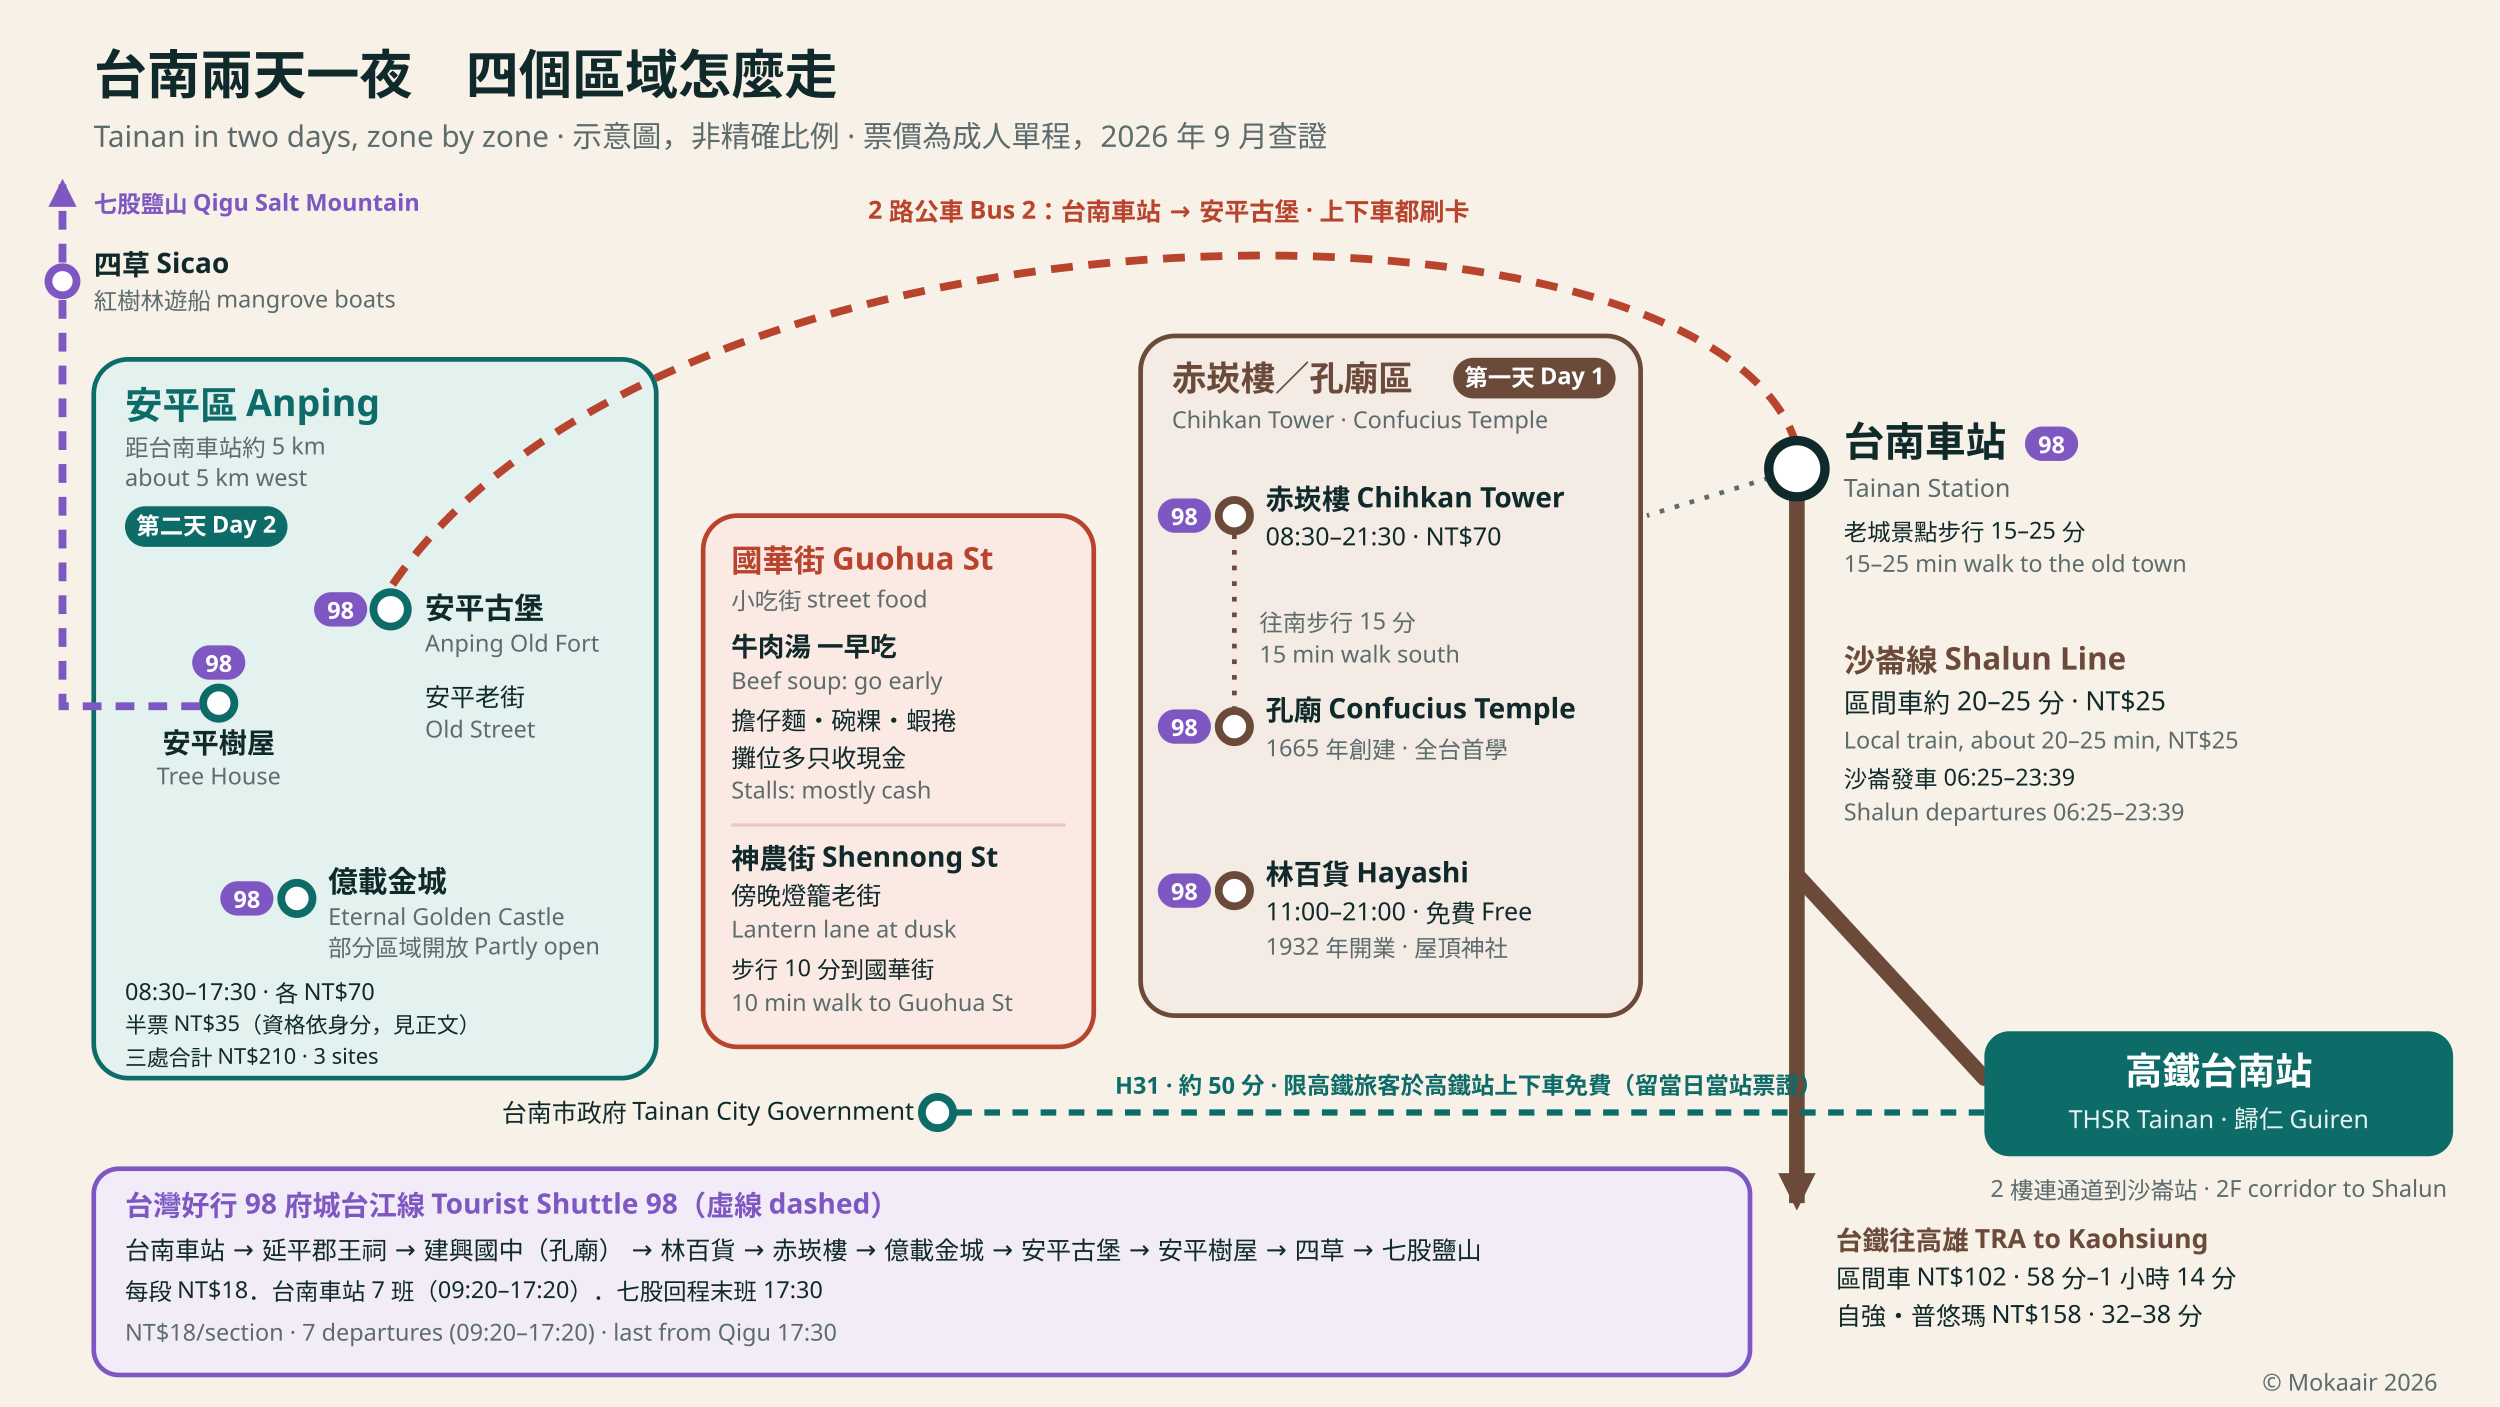
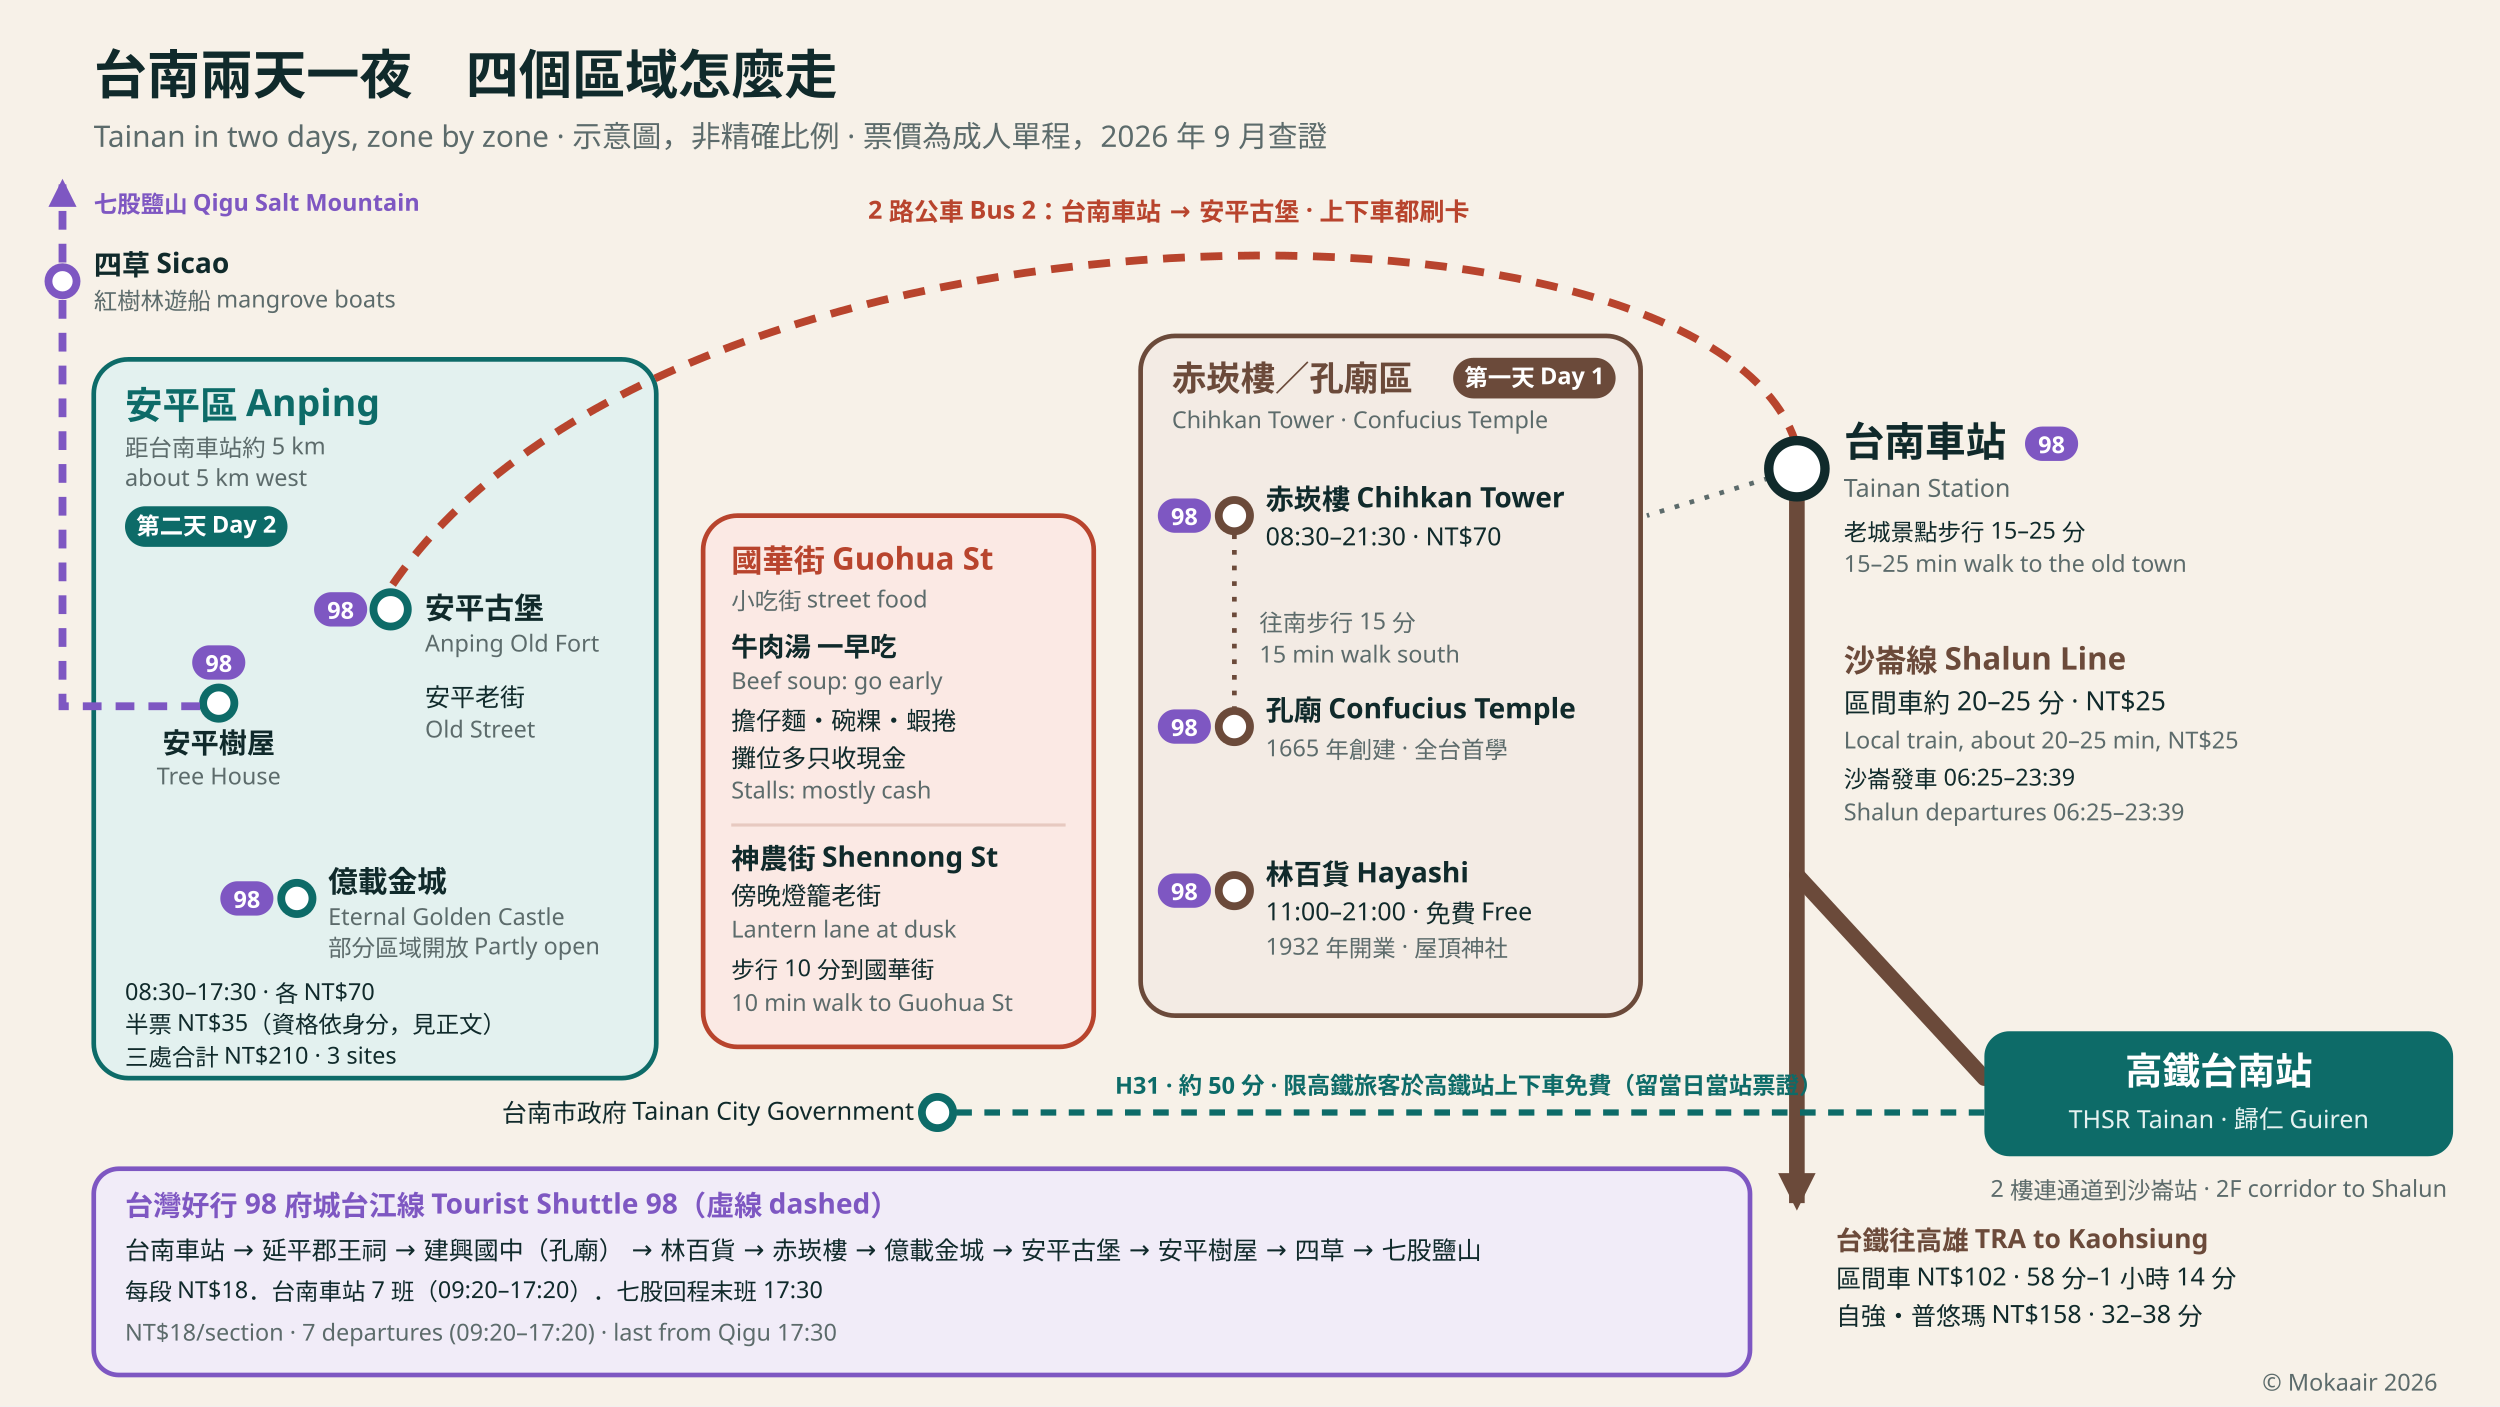
<svg xmlns="http://www.w3.org/2000/svg" viewBox="0 0 1600 900" width="1600" height="900" role="img" aria-labelledby="title desc" font-family="'Noto Sans TC','Noto Sans JP','Noto Sans KR','PingFang TC','Microsoft JhengHei','Hiragino Sans',system-ui,sans-serif">
  <rect width="1600" height="900" fill="#F7F1E8" />
  <defs>
    <marker id="arrowTra" viewBox="0 0 10 10" refX="8" refY="5" markerUnits="userSpaceOnUse" markerWidth="24" markerHeight="24" orient="auto">
      <path d="M 0 0 L 10 5 L 0 10 z" fill="#6B4A3A" />
    </marker>
    <marker id="arrowPurple" viewBox="0 0 10 10" refX="8" refY="5" markerUnits="userSpaceOnUse" markerWidth="18" markerHeight="18" orient="auto">
      <path d="M 0 0 L 10 5 L 0 10 z" fill="#7E57C2" />
    </marker>
  </defs>
  <text x="60" y="60" font-size="34" font-weight="700" fill="#102A2B">台南兩天一夜　四個區域怎麼走</text>
  <text x="60" y="94" font-size="19" fill="#5C6B6B">Tainan in two days, zone by zone · 示意圖，非精確比例 · 票價為成人單程，2026 年 9 月查證</text>
  <rect x="60" y="230" width="360" height="460" rx="22" fill="#E3F1EF" stroke="#0D6B68" stroke-width="3" />
  <text x="80" y="268" font-size="24" font-weight="700" fill="#0D6B68">安平區 Anping</text>
  <text x="80" y="292" font-size="15" fill="#5C6B6B">距台南車站約 5 km</text>
  <text x="80" y="311" font-size="15" fill="#5C6B6B">about 5 km west</text>
  <rect x="80" y="324" width="104" height="26" rx="13" fill="#0D6B68" />
  <text x="132" y="342" font-size="15" font-weight="700" fill="#FFFFFF" text-anchor="middle">第二天 Day 2</text>
  <rect x="450" y="330" width="250" height="340" rx="22" fill="#FBE9E4" stroke="#B8442D" stroke-width="3" />
  <text x="468" y="366" font-size="20" font-weight="700" fill="#B8442D">國華街 Guohua St</text>
  <text x="468" y="390" font-size="15" fill="#5C6B6B">小吃街 street food</text>
  <text x="468" y="420" font-size="17" font-weight="700" fill="#102A2B">牛肉湯 一早吃</text>
  <text x="468" y="441" font-size="15" fill="#5C6B6B">Beef soup: go early</text>
  <text x="468" y="467" font-size="16" fill="#102A2B">擔仔麵・碗粿・蝦捲</text>
  <text x="468" y="491" font-size="16" fill="#102A2B">攤位多只收現金</text>
  <text x="468" y="511" font-size="15" fill="#5C6B6B">Stalls: mostly cash</text>
  <line x1="468" y1="528" x2="682" y2="528" stroke="#E7C9C0" stroke-width="2" />
  <text x="468" y="556" font-size="18" font-weight="700" fill="#102A2B">神農街 Shennong St</text>
  <text x="468" y="579" font-size="16" fill="#102A2B">傍晚燈籠老街</text>
  <text x="468" y="600" font-size="15" fill="#5C6B6B">Lantern lane at dusk</text>
  <text x="468" y="626" font-size="15" fill="#102A2B">步行 10 分到國華街</text>
  <text x="468" y="647" font-size="15" fill="#5C6B6B">10 min walk to Guohua St</text>
  <rect x="730" y="215" width="320" height="435" rx="22" fill="#F3EBE4" stroke="#6B4A3A" stroke-width="3" />
  <text x="750" y="250" font-size="22" font-weight="700" fill="#6B4A3A">赤崁樓／孔廟區</text>
  <rect x="930" y="229" width="104" height="26" rx="13" fill="#6B4A3A" />
  <text x="982" y="247" font-size="15" font-weight="700" fill="#FFFFFF" text-anchor="middle">第一天 Day 1</text>
  <text x="750" y="274" font-size="15" fill="#5C6B6B">Chihkan Tower · Confucius Temple</text>
  <line x1="790" y1="342" x2="790" y2="453" stroke="#6B4A3A" stroke-width="3" stroke-dasharray="3 7" />
  <circle cx="790" cy="330" r="10" fill="#FFFFFF" stroke="#6B4A3A" stroke-width="5" />
  <text x="810" y="326" font-size="18" font-weight="700" fill="#102A2B">赤崁樓 Chihkan Tower</text>
  <text x="810" y="349" font-size="16" fill="#102A2B">08:30–21:30 · NT$70</text>
  <text x="806" y="404" font-size="15" fill="#5C6B6B">往南步行 15 分</text>
  <text x="806" y="424" font-size="15" fill="#5C6B6B">15 min walk south</text>
  <circle cx="790" cy="465" r="10" fill="#FFFFFF" stroke="#6B4A3A" stroke-width="5" />
  <text x="810" y="461" font-size="18" font-weight="700" fill="#102A2B">孔廟 Confucius Temple</text>
  <text x="810" y="484" font-size="15" fill="#5C6B6B">1665 年創建 · 全台首學</text>
  <circle cx="790" cy="570" r="10" fill="#FFFFFF" stroke="#6B4A3A" stroke-width="5" />
  <text x="810" y="566" font-size="18" font-weight="700" fill="#102A2B">林百貨 Hayashi</text>
  <text x="810" y="589" font-size="16" fill="#102A2B">11:00–21:00 · 免費 Free</text>
  <text x="810" y="611" font-size="15" fill="#5C6B6B">1932 年開業 · 屋頂神社</text>
  <path d="M 1150 286 C 1100 110, 430 110, 250 376" fill="none" stroke="#B8442D" stroke-width="5" stroke-dasharray="14 10" />
  <text x="748" y="140" font-size="16" font-weight="700" fill="#B8442D" text-anchor="middle">2 路公車 Bus 2：台南車站 → 安平古堡 · 上下車都刷卡</text>
  <circle cx="250" cy="390" r="11" fill="#FFFFFF" stroke="#0D6B68" stroke-width="5" />
  <text x="272" y="396" font-size="19" font-weight="700" fill="#102A2B">安平古堡</text>
  <text x="272" y="417" font-size="15" fill="#5C6B6B">Anping Old Fort</text>
  <text x="272" y="452" font-size="16" fill="#102A2B">安平老街</text>
  <text x="272" y="472" font-size="15" fill="#5C6B6B">Old Street</text>
  <circle cx="140" cy="450" r="10" fill="#FFFFFF" stroke="#0D6B68" stroke-width="5" />
  <text x="140" y="482" font-size="18" font-weight="700" fill="#102A2B" text-anchor="middle">安平樹屋</text>
  <text x="140" y="502" font-size="15" fill="#5C6B6B" text-anchor="middle">Tree House</text>
  <circle cx="190" cy="575" r="10" fill="#FFFFFF" stroke="#0D6B68" stroke-width="5" />
  <text x="210" y="571" font-size="19" font-weight="700" fill="#102A2B">億載金城</text>
  <text x="210" y="592" font-size="15" fill="#5C6B6B">Eternal Golden Castle</text>
  <text x="210" y="612" font-size="15" fill="#5C6B6B">部分區域開放 Partly open</text>
  <text x="80" y="640" font-size="15" fill="#102A2B">08:30–17:30 · 各 NT$70</text>
-   <text x="80" y="661" font-size="14" fill="#102A2B">半票 NT$35（資格依身分，見正文）</text>
-   <text x="80" y="682" font-size="14" fill="#102A2B">三處合計 NT$210 · 3 sites</text>
+   <text x="80" y="661" font-size="15" fill="#102A2B">半票 NT$35（資格依身分，見正文）</text>
+   <text x="80" y="682" font-size="15" fill="#102A2B">三處合計 NT$210 · 3 sites</text>
  <path d="M 128 452 L 40 452 L 40 192" fill="none" stroke="#7E57C2" stroke-width="5" stroke-dasharray="12 9" />
  <path d="M 40 168 L 40 118" fill="none" stroke="#7E57C2" stroke-width="5" stroke-dasharray="12 9" marker-end="url(#arrowPurple)" />
  <circle cx="40" cy="180" r="9" fill="#FFFFFF" stroke="#7E57C2" stroke-width="5" />
  <text x="60" y="176" font-size="18" font-weight="700" fill="#102A2B">四草 Sicao</text>
  <text x="60" y="198" font-size="15" fill="#5C6B6B">紅樹林遊船 mangrove boats</text>
  <text x="60" y="136" font-size="15" font-weight="700" fill="#7E57C2">七股鹽山 Qigu Salt Mountain</text>
  <g font-size="15" font-weight="700" fill="#FFFFFF" text-anchor="middle">
    <rect x="1296" y="273" width="34" height="22" rx="11" fill="#7E57C2" />
    <text x="1313" y="290">98</text>
    <rect x="741" y="319" width="34" height="22" rx="11" fill="#7E57C2" />
    <text x="758" y="336">98</text>
    <rect x="741" y="454" width="34" height="22" rx="11" fill="#7E57C2" />
    <text x="758" y="471">98</text>
    <rect x="741" y="559" width="34" height="22" rx="11" fill="#7E57C2" />
    <text x="758" y="576">98</text>
    <rect x="201" y="379" width="34" height="22" rx="11" fill="#7E57C2" />
    <text x="218" y="396">98</text>
    <rect x="123" y="413" width="34" height="22" rx="11" fill="#7E57C2" />
    <text x="140" y="430">98</text>
    <rect x="141" y="564" width="34" height="22" rx="11" fill="#7E57C2" />
    <text x="158" y="581">98</text>
  </g>
  <line x1="1150" y1="318" x2="1150" y2="770" stroke="#6B4A3A" stroke-width="10" marker-end="url(#arrowTra)" />
  <line x1="1150" y1="560" x2="1270" y2="690" stroke="#6B4A3A" stroke-width="10" stroke-linecap="round" />
  <path d="M 1132 306 L 1054 330" fill="none" stroke="#5C6B6B" stroke-width="3" stroke-dasharray="3 7" />
  <circle cx="1150" cy="300" r="18" fill="#FFFFFF" stroke="#102A2B" stroke-width="6" />
  <text x="1180" y="292" font-size="26" font-weight="700" fill="#102A2B">台南車站</text>
  <text x="1180" y="318" font-size="16" fill="#5C6B6B">Tainan Station</text>
  <text x="1180" y="346" font-size="15" fill="#102A2B">老城景點步行 15–25 分</text>
  <text x="1180" y="366" font-size="15" fill="#5C6B6B">15–25 min walk to the old town</text>
  <text x="1180" y="430" font-size="20" font-weight="700" fill="#6B4A3A">沙崙線 Shalun Line</text>
  <text x="1180" y="456" font-size="17" fill="#102A2B">區間車約 20–25 分 · NT$25</text>
  <text x="1180" y="479" font-size="15" fill="#5C6B6B">Local train, about 20–25 min, NT$25</text>
  <text x="1180" y="504" font-size="15" fill="#102A2B">沙崙發車 06:25–23:39</text>
  <text x="1180" y="525" font-size="15" fill="#5C6B6B">Shalun departures 06:25–23:39</text>
  <rect x="1270" y="660" width="300" height="80" rx="16" fill="#0D6B68" />
  <text x="1420" y="694" font-size="24" font-weight="700" fill="#FFFFFF" text-anchor="middle">高鐵台南站</text>
  <text x="1420" y="722" font-size="16" fill="#E6F2F1" text-anchor="middle">THSR Tainan · 歸仁 Guiren</text>
  <text x="1420" y="766" font-size="15" fill="#5C6B6B" text-anchor="middle">2 樓連通道到沙崙站 · 2F corridor to Shalun</text>
  <path d="M 1270 712 L 612 712" fill="none" stroke="#0D6B68" stroke-width="4" stroke-dasharray="10 8" />
  <circle cx="600" cy="712" r="10" fill="#FFFFFF" stroke="#0D6B68" stroke-width="5" />
  <text x="585" y="718" font-size="16" fill="#102A2B" text-anchor="end">台南市政府 Tainan City Government</text>
  <text x="940" y="700" font-size="15" font-weight="700" fill="#0D6B68" text-anchor="middle">H31 · 約 50 分 · 限高鐵旅客於高鐵站上下車免費（留當日當站票證）</text>
  <text x="1175" y="800" font-size="17" font-weight="700" fill="#6B4A3A">台鐵往高雄 TRA to Kaohsiung</text>
  <text x="1175" y="824" font-size="16" fill="#102A2B">區間車 NT$102 · 58 分–1 小時 14 分</text>
  <text x="1175" y="848" font-size="16" fill="#102A2B">自強・普悠瑪 NT$158 · 32–38 分</text>
  <rect x="60" y="748" width="1060" height="132" rx="16" fill="#F1ECF8" stroke="#7E57C2" stroke-width="3" />
  <text x="80" y="778" font-size="18" font-weight="700" fill="#7E57C2">台灣好行 98 府城台江線 Tourist Shuttle 98（虛線 dashed）</text>
  <text x="80" y="806" font-size="16" fill="#102A2B">台南車站 → 延平郡王祠 → 建興國中（孔廟） → 林百貨 → 赤崁樓 → 億載金城 → 安平古堡 → 安平樹屋 → 四草 → 七股鹽山</text>
  <text x="80" y="832" font-size="15" fill="#102A2B">每段 NT$18．台南車站 7 班（09:20–17:20）．七股回程末班 17:30</text>
  <text x="80" y="858" font-size="15" fill="#5C6B6B">NT$18/section · 7 departures (09:20–17:20) · last from Qigu 17:30</text>
  <text x="1560" y="890" font-size="15" fill="#5C6B6B" text-anchor="end">© Mokaair 2026</text>
</svg>
